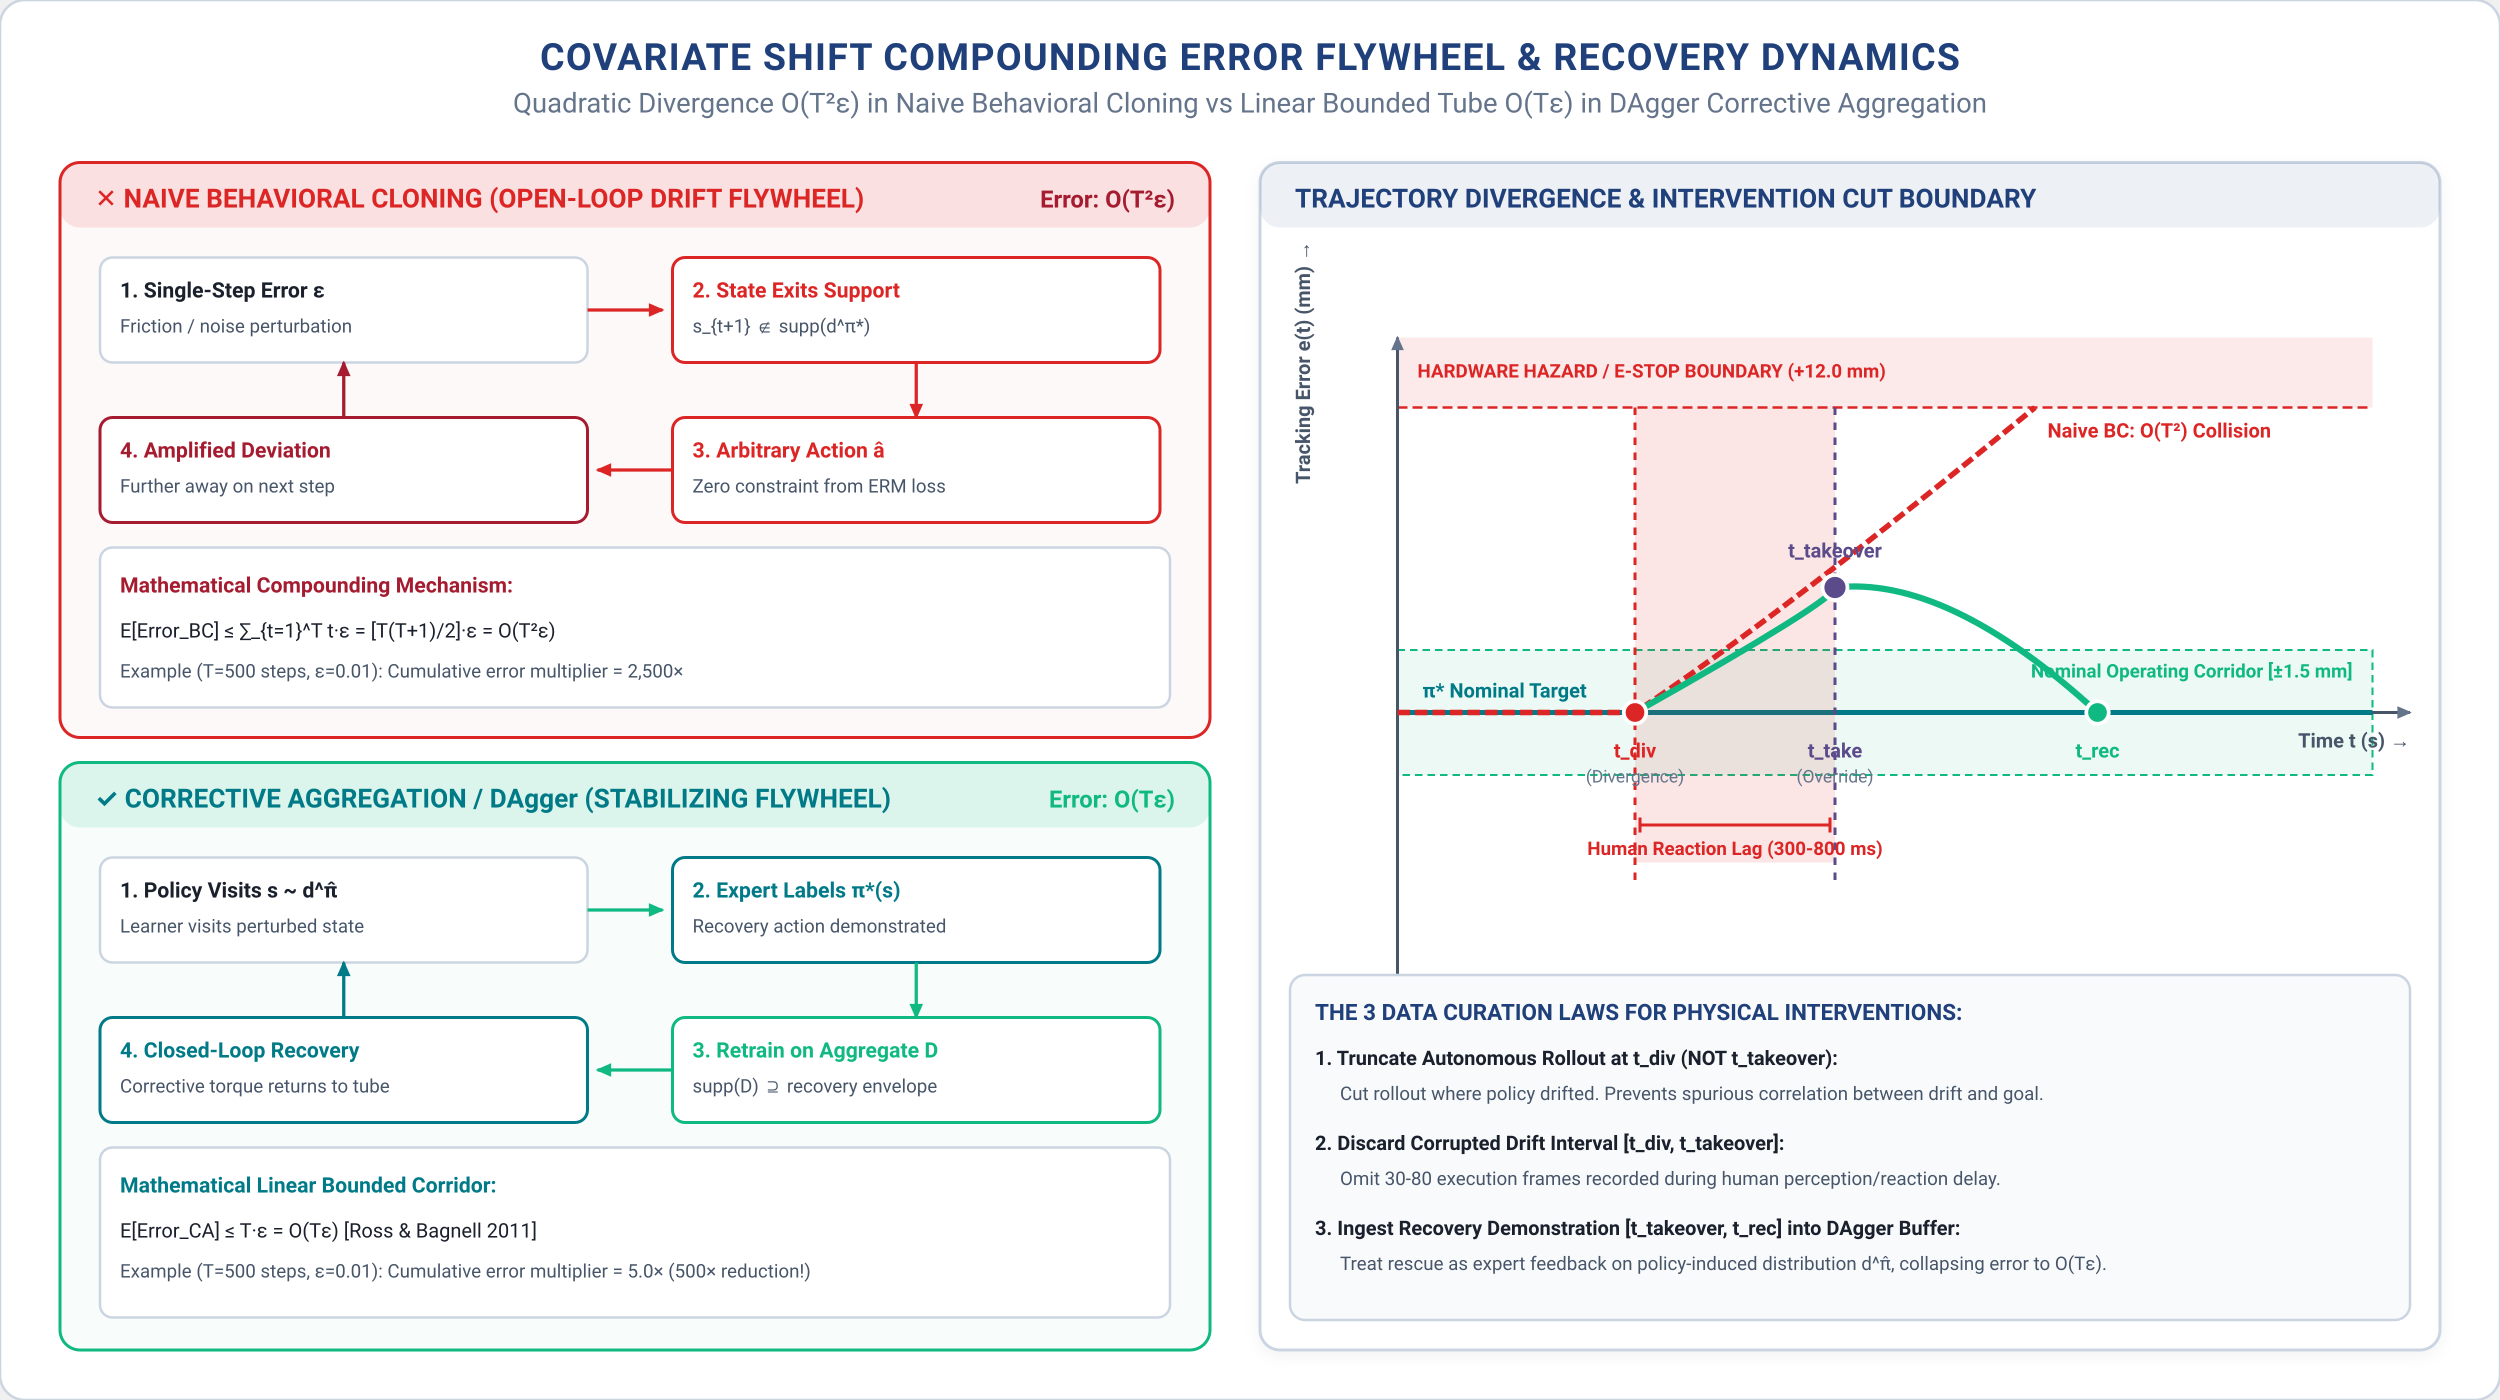
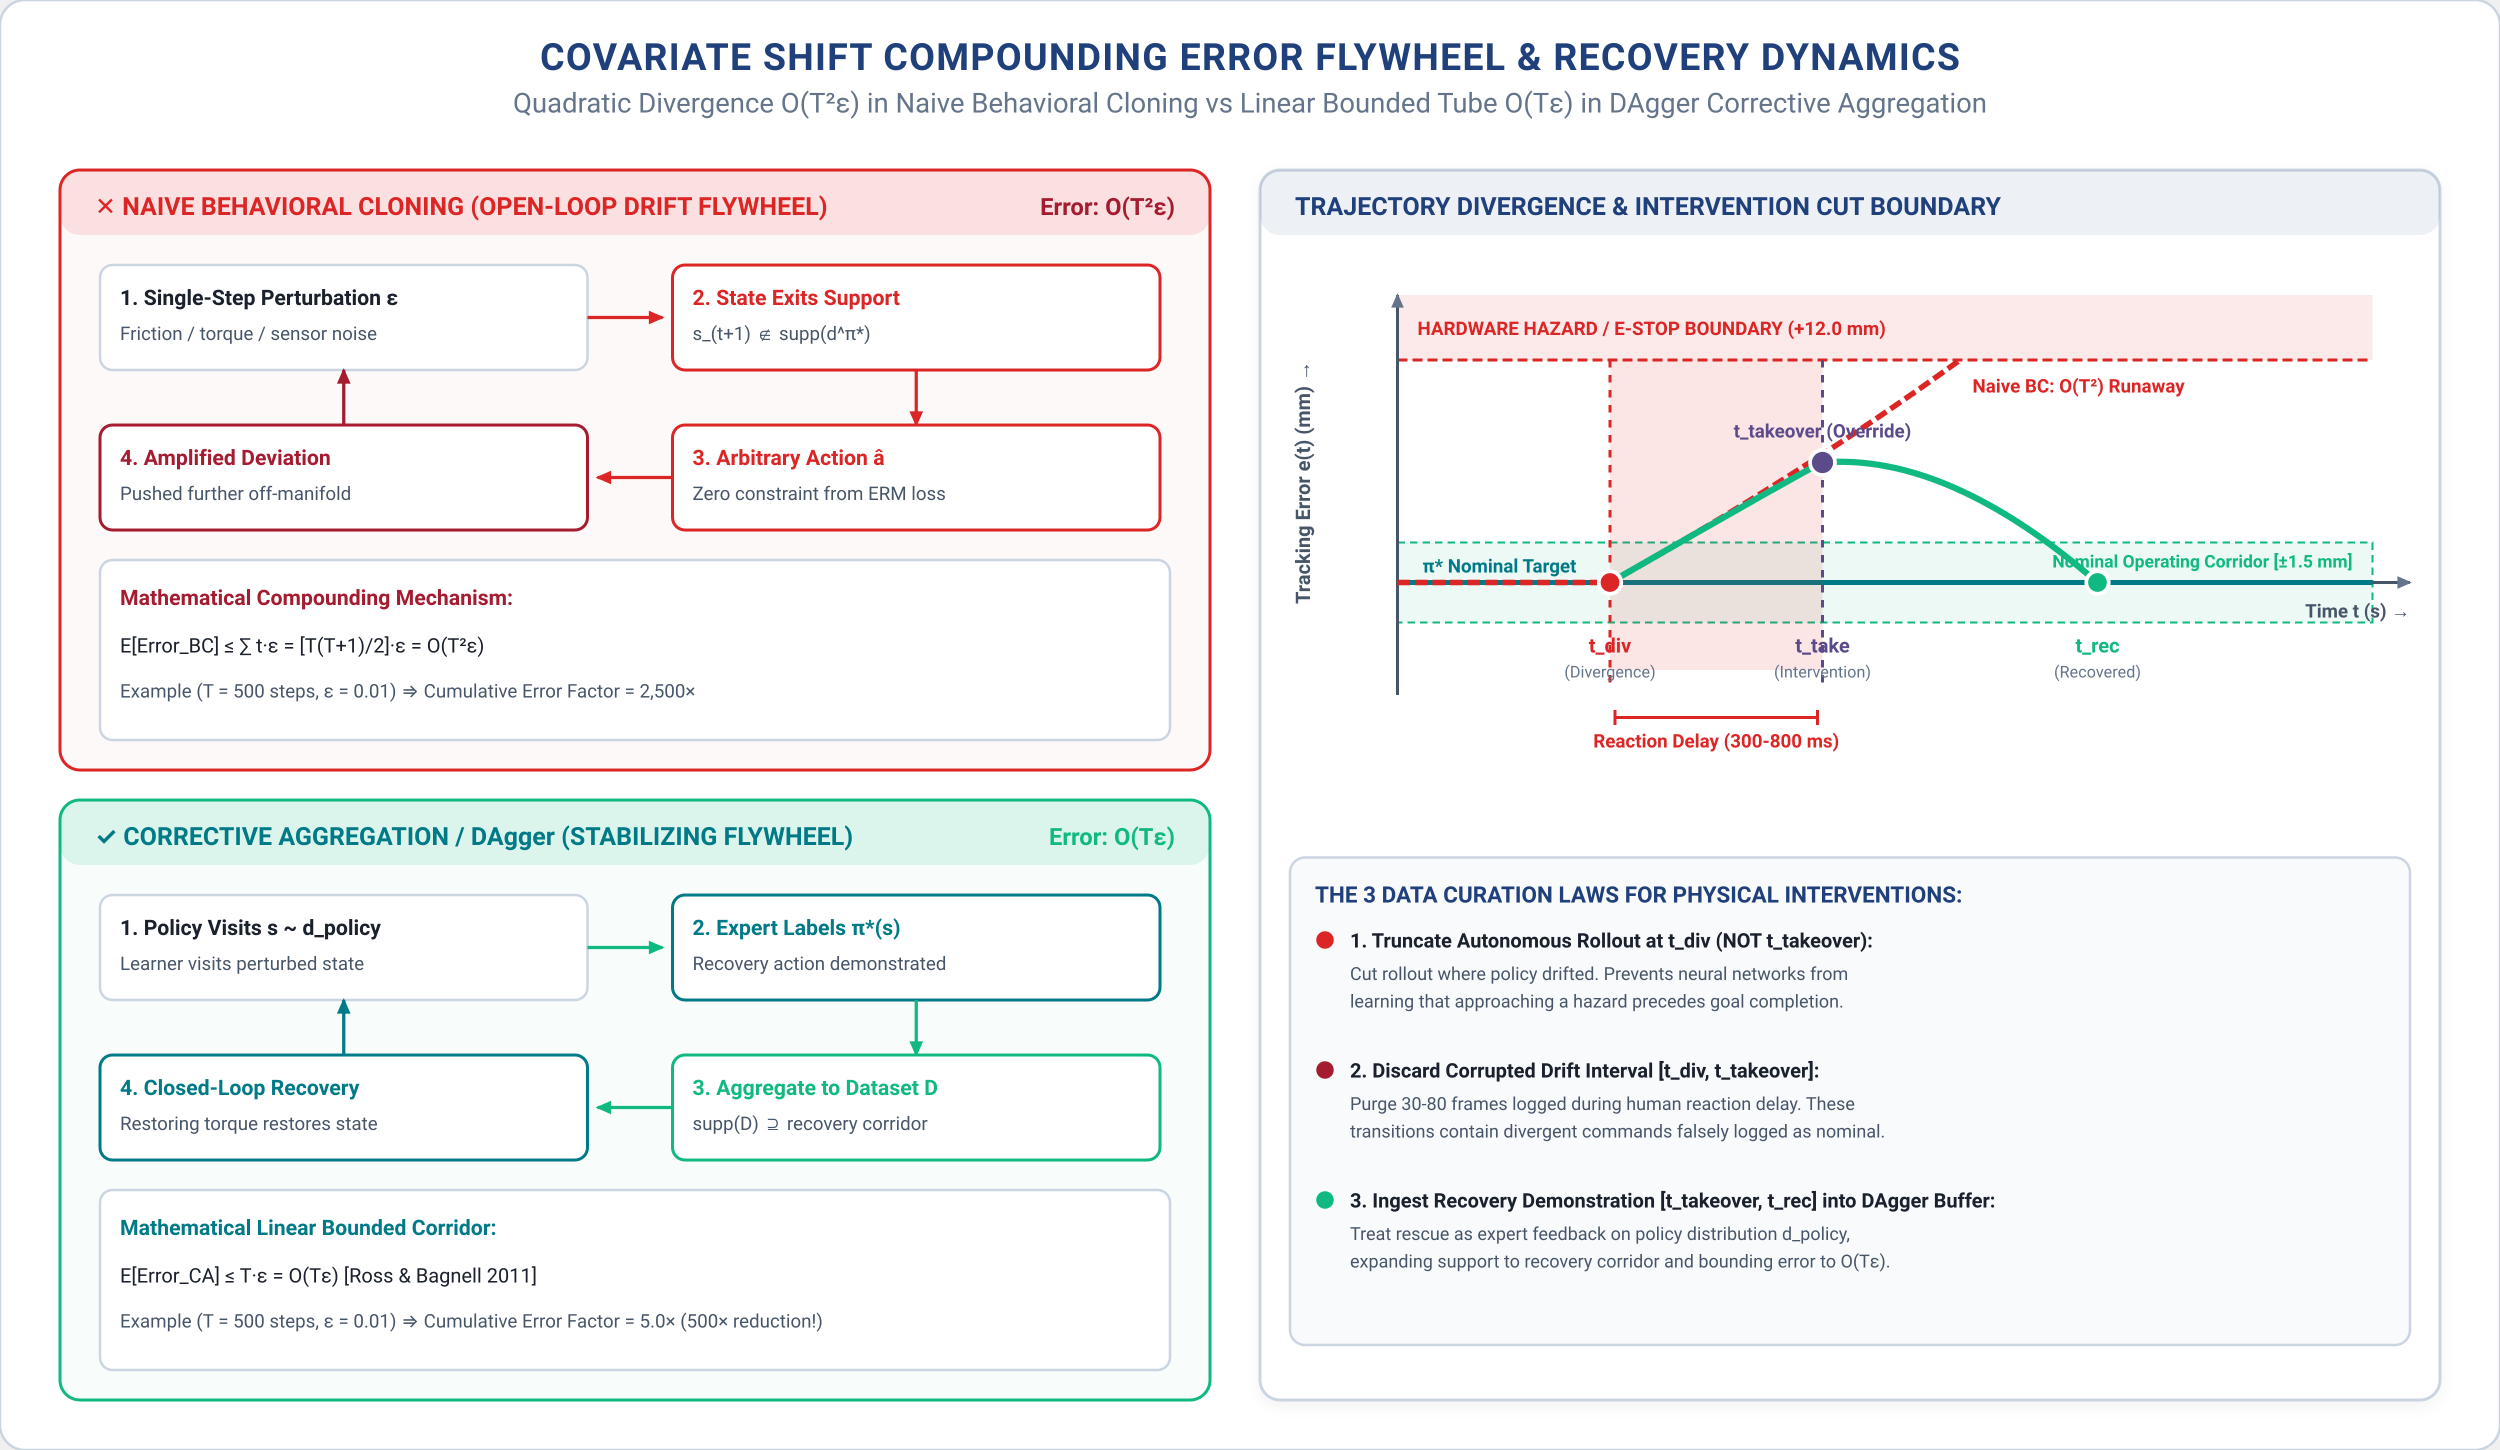
- <svg xmlns="http://www.w3.org/2000/svg" viewBox="0 0 1000 560" width="100%" height="100%">
+ <svg xmlns="http://www.w3.org/2000/svg" viewBox="0 0 1000 580" width="100%" height="100%">
  <style>
      text { font-family: -apple-system, BlinkMacSystemFont, "Segoe UI", Roboto, "Helvetica Neue", Arial, sans-serif; }
      .title { font-weight: 700; font-size: 15px; fill: #1F407A; text-anchor: middle; letter-spacing: 0.5px; }
      .subtitle { font-size: 11px; fill: #64748B; text-anchor: middle; }
      .section-hdr { font-weight: 700; font-size: 13px; fill: #1F407A; letter-spacing: 0.3px; }
      .card-title { font-weight: 700; font-size: 11.5px; }
      .body-text { font-size: 10px; fill: #475569; }
      .bold-text { font-weight: 600; font-size: 10px; fill: #1A202C; }
      .small-text { font-size: 9px; fill: #64748B; }
      .code-text { font-family: "SFMono-Regular", Consolas, "Liberation Mono", Menlo, Courier, monospace; font-size: 9px; fill: #1F407A; font-weight: 600; }
      .badge-text { font-weight: 700; font-size: 9px; text-anchor: middle; }
    </style>
  <defs>
    <marker id="arr-blue" viewBox="0 0 10 10" refX="7" refY="5" markerWidth="6" markerHeight="6" orient="auto-start-reverse">
      <path d="M 0 1.5 L 8 5 L 0 8.5 z" fill="#215CAF" />
    </marker>
    <marker id="arr-navy" viewBox="0 0 10 10" refX="7" refY="5" markerWidth="6" markerHeight="6" orient="auto-start-reverse">
      <path d="M 0 1.5 L 8 5 L 0 8.5 z" fill="#1F407A" />
    </marker>
    <marker id="arr-petrol" viewBox="0 0 10 10" refX="7" refY="5" markerWidth="6" markerHeight="6" orient="auto-start-reverse">
      <path d="M 0 1.5 L 8 5 L 0 8.5 z" fill="#007A87" />
    </marker>
    <marker id="arr-teal" viewBox="0 0 10 10" refX="7" refY="5" markerWidth="6" markerHeight="6" orient="auto-start-reverse">
      <path d="M 0 1.5 L 8 5 L 0 8.5 z" fill="#10B981" />
    </marker>
    <marker id="arr-bronze" viewBox="0 0 10 10" refX="7" refY="5" markerWidth="6" markerHeight="6" orient="auto-start-reverse">
      <path d="M 0 1.5 L 8 5 L 0 8.5 z" fill="#B87333" />
    </marker>
    <marker id="arr-crimson" viewBox="0 0 10 10" refX="7" refY="5" markerWidth="6" markerHeight="6" orient="auto-start-reverse">
      <path d="M 0 1.5 L 8 5 L 0 8.5 z" fill="#A51C30" />
    </marker>
    <marker id="arr-coral" viewBox="0 0 10 10" refX="7" refY="5" markerWidth="6" markerHeight="6" orient="auto-start-reverse">
      <path d="M 0 1.5 L 8 5 L 0 8.5 z" fill="#DC2626" />
    </marker>
    <marker id="arr-purple" viewBox="0 0 10 10" refX="7" refY="5" markerWidth="6" markerHeight="6" orient="auto-start-reverse">
      <path d="M 0 1.5 L 8 5 L 0 8.5 z" fill="#5B4B8A" />
    </marker>
    <marker id="arr-slate" viewBox="0 0 10 10" refX="7" refY="5" markerWidth="6" markerHeight="6" orient="auto-start-reverse">
      <path d="M 0 1.5 L 8 5 L 0 8.5 z" fill="#64748B" />
    </marker>
    <filter id="shadow" x="-2%" y="-3%" width="104%" height="108%" filterUnits="userSpaceOnUse">
      <feDropShadow dx="0" dy="2" stdDeviation="3" flood-color="#0F172A" flood-opacity="0.05" />
    </filter>
  </defs>
-   <rect width="1000" height="560" fill="#FFFFFF" rx="10" stroke="#CBD5E1" stroke-width="1" />
+   <rect width="1000" height="580" fill="#FFFFFF" rx="10" stroke="#CBD5E1" stroke-width="1" />
  <text x="500.0" y="28" class="title">COVARIATE SHIFT COMPOUNDING ERROR FLYWHEEL &amp; RECOVERY DYNAMICS</text>
  <text x="500.0" y="45" class="subtitle">Quadratic Divergence O(T²ε) in Naive Behavioral Cloning vs Linear Bounded Tube O(Tε) in DAgger Corrective Aggregation</text>
-   <rect x="24" y="65" width="460" height="230" rx="8" fill="#DC2626" fill-opacity="0.03" stroke="#DC2626" stroke-width="1.2" />
-   <rect x="24" y="65" width="460" height="26" rx="8" fill="#DC2626" fill-opacity="0.12" />
-   <text x="38" y="83" font-size="10.5" font-weight="700" fill="#DC2626">✕ NAIVE BEHAVIORAL CLONING (OPEN-LOOP DRIFT FLYWHEEL)</text>
-   <text x="470" y="83" font-size="9.5" font-weight="700" fill="#A51C30" text-anchor="end">Error: O(T²ε)</text>
-   <rect x="40" y="103" width="195" height="42" rx="5" fill="#FFFFFF" stroke="#CBD5E1" stroke-width="1" />
-   <text x="48" y="119" font-size="8.5" font-weight="700" fill="#1A202C">1. Single-Step Error ε</text>
-   <text x="48" y="133" font-size="7.5" fill="#475569">Friction / noise perturbation</text>
-   <line x1="235" y1="124" x2="265" y2="124" stroke="#DC2626" stroke-width="1.3" marker-end="url(#arr-coral)" />
-   <rect x="269" y="103" width="195" height="42" rx="5" fill="#FFFFFF" stroke="#DC2626" stroke-width="1.2" />
-   <text x="277" y="119" font-size="8.5" font-weight="700" fill="#DC2626">2. State Exits Support</text>
-   <text x="277" y="133" font-size="7.5" fill="#475569">s_{t+1} ∉ supp(d^π*)</text>
-   <line x1="366.5" y1="145" x2="366.5" y2="167" stroke="#DC2626" stroke-width="1.3" marker-end="url(#arr-coral)" />
-   <rect x="269" y="167" width="195" height="42" rx="5" fill="#FFFFFF" stroke="#DC2626" stroke-width="1.2" />
-   <text x="277" y="183" font-size="8.5" font-weight="700" fill="#DC2626">3. Arbitrary Action â</text>
-   <text x="277" y="197" font-size="7.5" fill="#475569">Zero constraint from ERM loss</text>
-   <line x1="269" y1="188" x2="239" y2="188" stroke="#DC2626" stroke-width="1.3" marker-end="url(#arr-coral)" />
-   <rect x="40" y="167" width="195" height="42" rx="5" fill="#FFFFFF" stroke="#A51C30" stroke-width="1.2" />
-   <text x="48" y="183" font-size="8.5" font-weight="700" fill="#A51C30">4. Amplified Deviation</text>
-   <text x="48" y="197" font-size="7.5" fill="#475569">Further away on next step</text>
-   <line x1="137.5" y1="167" x2="137.5" y2="145" stroke="#A51C30" stroke-width="1.3" marker-end="url(#arr-crimson)" />
-   <rect x="40" y="219" width="428" height="64" rx="5" fill="#FFFFFF" stroke="#CBD5E1" stroke-width="1" />
-   <text x="48" y="237" font-size="8.5" font-weight="700" fill="#A51C30">Mathematical Compounding Mechanism:</text>
-   <text x="48" y="255" font-size="8" font-family="monospace" fill="#1A202C">E[Error_BC] ≤ ∑_{t=1}^T t·ε = [T(T+1)/2]·ε = O(T²ε)</text>
-   <text x="48" y="271" font-size="7.5" fill="#475569">Example (T=500 steps, ε=0.01): Cumulative error multiplier = 2,500×</text>
-   <rect x="24" y="305" width="460" height="235" rx="8" fill="#10B981" fill-opacity="0.03" stroke="#10B981" stroke-width="1.2" />
-   <rect x="24" y="305" width="460" height="26" rx="8" fill="#10B981" fill-opacity="0.12" />
-   <text x="38" y="323" font-size="10.5" font-weight="700" fill="#007A87">✓ CORRECTIVE AGGREGATION / DAgger (STABILIZING FLYWHEEL)</text>
-   <text x="470" y="323" font-size="9.5" font-weight="700" fill="#10B981" text-anchor="end">Error: O(Tε)</text>
-   <rect x="40" y="343" width="195" height="42" rx="5" fill="#FFFFFF" stroke="#CBD5E1" stroke-width="1" />
-   <text x="48" y="359" font-size="8.5" font-weight="700" fill="#1A202C">1. Policy Visits s ~ d^π̂</text>
-   <text x="48" y="373" font-size="7.5" fill="#475569">Learner visits perturbed state</text>
-   <line x1="235" y1="364" x2="265" y2="364" stroke="#10B981" stroke-width="1.3" marker-end="url(#arr-teal)" />
-   <rect x="269" y="343" width="195" height="42" rx="5" fill="#FFFFFF" stroke="#007A87" stroke-width="1.2" />
-   <text x="277" y="359" font-size="8.5" font-weight="700" fill="#007A87">2. Expert Labels π*(s)</text>
-   <text x="277" y="373" font-size="7.5" fill="#475569">Recovery action demonstrated</text>
-   <line x1="366.5" y1="385" x2="366.5" y2="407" stroke="#10B981" stroke-width="1.3" marker-end="url(#arr-teal)" />
-   <rect x="269" y="407" width="195" height="42" rx="5" fill="#FFFFFF" stroke="#10B981" stroke-width="1.2" />
-   <text x="277" y="423" font-size="8.5" font-weight="700" fill="#10B981">3. Retrain on Aggregate D</text>
-   <text x="277" y="437" font-size="7.5" fill="#475569">supp(D) ⊇ recovery envelope</text>
-   <line x1="269" y1="428" x2="239" y2="428" stroke="#10B981" stroke-width="1.3" marker-end="url(#arr-teal)" />
-   <rect x="40" y="407" width="195" height="42" rx="5" fill="#FFFFFF" stroke="#007A87" stroke-width="1.2" />
-   <text x="48" y="423" font-size="8.5" font-weight="700" fill="#007A87">4. Closed-Loop Recovery</text>
-   <text x="48" y="437" font-size="7.5" fill="#475569">Corrective torque returns to tube</text>
-   <line x1="137.5" y1="407" x2="137.5" y2="385" stroke="#007A87" stroke-width="1.3" marker-end="url(#arr-petrol)" />
-   <rect x="40" y="459" width="428" height="68" rx="5" fill="#FFFFFF" stroke="#CBD5E1" stroke-width="1" />
-   <text x="48" y="477" font-size="8.5" font-weight="700" fill="#007A87">Mathematical Linear Bounded Corridor:</text>
-   <text x="48" y="495" font-size="8" font-family="monospace" fill="#1A202C">E[Error_CA] ≤ T·ε = O(Tε)  [Ross &amp; Bagnell 2011]</text>
-   <text x="48" y="511" font-size="7.5" fill="#475569">Example (T=500 steps, ε=0.01): Cumulative error multiplier = 5.0× (500× reduction!)</text>
-   <rect x="504" y="65" width="472" height="475" rx="8" fill="#FFFFFF" stroke="#CBD5E1" stroke-width="1.2" filter="url(#shadow)" />
-   <rect x="504" y="65" width="472" height="26" rx="8" fill="#1F407A" fill-opacity="0.08" />
-   <text x="518" y="83" font-size="10.5" font-weight="700" fill="#1F407A">TRAJECTORY DIVERGENCE &amp; INTERVENTION CUT BOUNDARY</text>
-   <rect x="559" y="260" width="390" height="50" fill="#10B981" fill-opacity="0.08" stroke="#10B981" stroke-width="0.8" stroke-dasharray="3,2" />
-   <text x="941" y="271" font-size="7.5" font-weight="700" fill="#10B981" text-anchor="end">Nominal Operating Corridor [±1.5 mm]</text>
-   <rect x="559" y="135" width="390" height="28" fill="#DC2626" fill-opacity="0.1" />
-   <line x1="559" y1="163" x2="949" y2="163" stroke="#DC2626" stroke-width="1" stroke-dasharray="4,2" />
-   <text x="567" y="151" font-size="7.5" font-weight="700" fill="#DC2626">HARDWARE HAZARD / E-STOP BOUNDARY (+12.0 mm)</text>
-   <line x1="559" y1="285" x2="964" y2="285" stroke="#475569" stroke-width="1.2" marker-end="url(#arr-slate)" />
-   <text x="964" y="299" font-size="8" font-weight="600" fill="#475569" text-anchor="end">Time t (s) →</text>
-   <line x1="559" y1="415" x2="559" y2="135" stroke="#475569" stroke-width="1.2" marker-end="url(#arr-slate)" />
-   <text x="524" y="145" font-size="8" font-weight="600" fill="#475569" transform="rotate(-90 524 145)" text-anchor="middle">Tracking Error e(t) (mm) →</text>
-   <line x1="559" y1="285" x2="949" y2="285" stroke="#007A87" stroke-width="2" />
-   <text x="569" y="279" font-size="8" font-weight="700" fill="#007A87">π* Nominal Target</text>
-   <rect x="654" y="163" width="80" height="182" fill="#DC2626" fill-opacity="0.12" />
-   <line x1="654" y1="163" x2="654" y2="355" stroke="#DC2626" stroke-width="1.2" stroke-dasharray="3,3" />
-   <line x1="734" y1="163" x2="734" y2="355" stroke="#5B4B8A" stroke-width="1.2" stroke-dasharray="3,3" />
-   <path d="M 559 285 L 654 285 Q 714 245 814 163" fill="none" stroke="#DC2626" stroke-width="2.2" stroke-dasharray="5,2" />
-   <text x="819" y="175" font-size="8" font-weight="700" fill="#DC2626">Naive BC: O(T²) Collision</text>
-   <path d="M 654 285 Q 734 240 734 235 Q 779 230 839 285" fill="none" stroke="#10B981" stroke-width="2.5" />
-   <circle cx="654" cy="285" r="4.5" fill="#DC2626" stroke="#FFFFFF" stroke-width="1.5" />
-   <text x="654" y="303" font-size="8" font-weight="700" fill="#DC2626" text-anchor="middle">t_div</text>
-   <text x="654" y="313" font-size="7" fill="#64748B" text-anchor="middle">(Divergence)</text>
-   <circle cx="734" cy="235" r="5" fill="#5B4B8A" stroke="#FFFFFF" stroke-width="1.5" />
-   <text x="734" y="223" font-size="8" font-weight="700" fill="#5B4B8A" text-anchor="middle">t_takeover</text>
-   <text x="734" y="303" font-size="8" font-weight="700" fill="#5B4B8A" text-anchor="middle">t_take</text>
-   <text x="734" y="313" font-size="7" fill="#64748B" text-anchor="middle">(Override)</text>
-   <circle cx="839" cy="285" r="4.5" fill="#10B981" stroke="#FFFFFF" stroke-width="1.5" />
-   <text x="839" y="303" font-size="8" font-weight="700" fill="#10B981" text-anchor="middle">t_rec</text>
-   <line x1="656" y1="330" x2="732" y2="330" stroke="#DC2626" stroke-width="1.2" />
-   <polyline points="656,327 656,333" fill="none" stroke="#DC2626" stroke-width="1.2" />
-   <polyline points="732,327 732,333" fill="none" stroke="#DC2626" stroke-width="1.2" />
-   <text x="694.0" y="342" font-size="7.5" font-weight="700" fill="#DC2626" text-anchor="middle">Human Reaction Lag (300-800 ms)</text>
-   <rect x="516" y="390" width="448" height="138" rx="6" fill="#F8FAFC" stroke="#CBD5E1" stroke-width="1" />
-   <text x="526" y="408" font-size="9" font-weight="700" fill="#1F407A">THE 3 DATA CURATION LAWS FOR PHYSICAL INTERVENTIONS:</text>
-   <text x="526" y="426" font-size="8" font-weight="700" fill="#1A202C">1. Truncate Autonomous Rollout at t_div (NOT t_takeover):</text>
-   <text x="536" y="440" font-size="7.5" fill="#475569">Cut rollout where policy drifted. Prevents spurious correlation between drift and goal.</text>
-   <text x="526" y="460" font-size="8" font-weight="700" fill="#1A202C">2. Discard Corrupted Drift Interval [t_div, t_takeover]:</text>
-   <text x="536" y="474" font-size="7.5" fill="#475569">Omit 30-80 execution frames recorded during human perception/reaction delay.</text>
-   <text x="526" y="494" font-size="8" font-weight="700" fill="#1A202C">3. Ingest Recovery Demonstration [t_takeover, t_rec] into DAgger Buffer:</text>
-   <text x="536" y="508" font-size="7.5" fill="#475569">Treat rescue as expert feedback on policy-induced distribution d^π̂, collapsing error to O(Tε).</text>
+   <rect x="24" y="68" width="460" height="240" rx="8" fill="#DC2626" fill-opacity="0.03" stroke="#DC2626" stroke-width="1.2" />
+   <rect x="24" y="68" width="460" height="26" rx="8" fill="#DC2626" fill-opacity="0.12" />
+   <text x="38" y="86" font-size="10" font-weight="700" fill="#DC2626">✕ NAIVE BEHAVIORAL CLONING (OPEN-LOOP DRIFT FLYWHEEL)</text>
+   <text x="470" y="86" font-size="9.5" font-weight="700" fill="#A51C30" text-anchor="end">Error: O(T²ε)</text>
+   <rect x="40" y="106" width="195" height="42" rx="5" fill="#FFFFFF" stroke="#CBD5E1" stroke-width="1" />
+   <text x="48" y="122" font-size="8.5" font-weight="700" fill="#1A202C">1. Single-Step Perturbation ε</text>
+   <text x="48" y="136" font-size="7.5" fill="#475569">Friction / torque / sensor noise</text>
+   <line x1="235" y1="127" x2="265" y2="127" stroke="#DC2626" stroke-width="1.3" marker-end="url(#arr-coral)" />
+   <rect x="269" y="106" width="195" height="42" rx="5" fill="#FFFFFF" stroke="#DC2626" stroke-width="1.2" />
+   <text x="277" y="122" font-size="8.5" font-weight="700" fill="#DC2626">2. State Exits Support</text>
+   <text x="277" y="136" font-size="7.5" fill="#475569">s_(t+1) ∉ supp(d^π*)</text>
+   <line x1="366.5" y1="148" x2="366.5" y2="170" stroke="#DC2626" stroke-width="1.3" marker-end="url(#arr-coral)" />
+   <rect x="269" y="170" width="195" height="42" rx="5" fill="#FFFFFF" stroke="#DC2626" stroke-width="1.2" />
+   <text x="277" y="186" font-size="8.5" font-weight="700" fill="#DC2626">3. Arbitrary Action â</text>
+   <text x="277" y="200" font-size="7.5" fill="#475569">Zero constraint from ERM loss</text>
+   <line x1="269" y1="191" x2="239" y2="191" stroke="#DC2626" stroke-width="1.3" marker-end="url(#arr-coral)" />
+   <rect x="40" y="170" width="195" height="42" rx="5" fill="#FFFFFF" stroke="#A51C30" stroke-width="1.2" />
+   <text x="48" y="186" font-size="8.5" font-weight="700" fill="#A51C30">4. Amplified Deviation</text>
+   <text x="48" y="200" font-size="7.5" fill="#475569">Pushed further off-manifold</text>
+   <line x1="137.5" y1="170" x2="137.5" y2="148" stroke="#A51C30" stroke-width="1.3" marker-end="url(#arr-crimson)" />
+   <rect x="40" y="224" width="428" height="72" rx="5" fill="#FFFFFF" stroke="#CBD5E1" stroke-width="1" />
+   <text x="48" y="242" font-size="8.5" font-weight="700" fill="#A51C30">Mathematical Compounding Mechanism:</text>
+   <text x="48" y="261" font-size="8" font-family="monospace" fill="#1A202C">E[Error_BC] ≤ ∑ t·ε = [T(T+1)/2]·ε = O(T²ε)</text>
+   <text x="48" y="279" font-size="7.5" fill="#475569">Example (T = 500 steps, ε = 0.01) ⇒ Cumulative Error Factor = 2,500×</text>
+   <rect x="24" y="320" width="460" height="240" rx="8" fill="#10B981" fill-opacity="0.03" stroke="#10B981" stroke-width="1.2" />
+   <rect x="24" y="320" width="460" height="26" rx="8" fill="#10B981" fill-opacity="0.12" />
+   <text x="38" y="338" font-size="10" font-weight="700" fill="#007A87">✓ CORRECTIVE AGGREGATION / DAgger (STABILIZING FLYWHEEL)</text>
+   <text x="470" y="338" font-size="9.5" font-weight="700" fill="#10B981" text-anchor="end">Error: O(Tε)</text>
+   <rect x="40" y="358" width="195" height="42" rx="5" fill="#FFFFFF" stroke="#CBD5E1" stroke-width="1" />
+   <text x="48" y="374" font-size="8.5" font-weight="700" fill="#1A202C">1. Policy Visits s ~ d_policy</text>
+   <text x="48" y="388" font-size="7.5" fill="#475569">Learner visits perturbed state</text>
+   <line x1="235" y1="379" x2="265" y2="379" stroke="#10B981" stroke-width="1.3" marker-end="url(#arr-teal)" />
+   <rect x="269" y="358" width="195" height="42" rx="5" fill="#FFFFFF" stroke="#007A87" stroke-width="1.2" />
+   <text x="277" y="374" font-size="8.5" font-weight="700" fill="#007A87">2. Expert Labels π*(s)</text>
+   <text x="277" y="388" font-size="7.5" fill="#475569">Recovery action demonstrated</text>
+   <line x1="366.5" y1="400" x2="366.5" y2="422" stroke="#10B981" stroke-width="1.3" marker-end="url(#arr-teal)" />
+   <rect x="269" y="422" width="195" height="42" rx="5" fill="#FFFFFF" stroke="#10B981" stroke-width="1.2" />
+   <text x="277" y="438" font-size="8.5" font-weight="700" fill="#10B981">3. Aggregate to Dataset D</text>
+   <text x="277" y="452" font-size="7.5" fill="#475569">supp(D) ⊇ recovery corridor</text>
+   <line x1="269" y1="443" x2="239" y2="443" stroke="#10B981" stroke-width="1.3" marker-end="url(#arr-teal)" />
+   <rect x="40" y="422" width="195" height="42" rx="5" fill="#FFFFFF" stroke="#007A87" stroke-width="1.2" />
+   <text x="48" y="438" font-size="8.5" font-weight="700" fill="#007A87">4. Closed-Loop Recovery</text>
+   <text x="48" y="452" font-size="7.5" fill="#475569">Restoring torque restores state</text>
+   <line x1="137.5" y1="422" x2="137.5" y2="400" stroke="#007A87" stroke-width="1.3" marker-end="url(#arr-petrol)" />
+   <rect x="40" y="476" width="428" height="72" rx="5" fill="#FFFFFF" stroke="#CBD5E1" stroke-width="1" />
+   <text x="48" y="494" font-size="8.5" font-weight="700" fill="#007A87">Mathematical Linear Bounded Corridor:</text>
+   <text x="48" y="513" font-size="8" font-family="monospace" fill="#1A202C">E[Error_CA] ≤ T·ε = O(Tε)  [Ross &amp; Bagnell 2011]</text>
+   <text x="48" y="531" font-size="7.5" fill="#475569">Example (T = 500 steps, ε = 0.01) ⇒ Cumulative Error Factor = 5.0× (500× reduction!)</text>
+   <rect x="504" y="68" width="472" height="492" rx="8" fill="#FFFFFF" stroke="#CBD5E1" stroke-width="1.2" filter="url(#shadow)" />
+   <rect x="504" y="68" width="472" height="26" rx="8" fill="#1F407A" fill-opacity="0.08" />
+   <text x="518" y="86" font-size="10" font-weight="700" fill="#1F407A">TRAJECTORY DIVERGENCE &amp; INTERVENTION CUT BOUNDARY</text>
+   <rect x="559" y="118" width="390" height="26" fill="#DC2626" fill-opacity="0.1" />
+   <line x1="559" y1="144" x2="949" y2="144" stroke="#DC2626" stroke-width="1.2" stroke-dasharray="4,2" />
+   <text x="567" y="134" font-size="7.5" font-weight="700" fill="#DC2626">HARDWARE HAZARD / E-STOP BOUNDARY (+12.0 mm)</text>
+   <rect x="559" y="217" width="390" height="32" fill="#10B981" fill-opacity="0.08" stroke="#10B981" stroke-width="0.8" stroke-dasharray="3,2" />
+   <text x="941" y="227" font-size="7" font-weight="700" fill="#10B981" text-anchor="end">Nominal Operating Corridor [±1.5 mm]</text>
+   <line x1="559" y1="233" x2="964" y2="233" stroke="#475569" stroke-width="1.2" marker-end="url(#arr-slate)" />
+   <text x="964" y="247" font-size="7.5" font-weight="600" fill="#475569" text-anchor="end">Time t (s) →</text>
+   <line x1="559" y1="278" x2="559" y2="118" stroke="#475569" stroke-width="1.2" marker-end="url(#arr-slate)" />
+   <text x="524" y="193" font-size="8" font-weight="600" fill="#475569" transform="rotate(-90 524 193)" text-anchor="middle">Tracking Error e(t) (mm) →</text>
+   <line x1="559" y1="233" x2="949" y2="233" stroke="#007A87" stroke-width="2" />
+   <text x="569" y="229" font-size="7.5" font-weight="700" fill="#007A87">π* Nominal Target</text>
+   <rect x="644" y="144" width="85" height="124" fill="#DC2626" fill-opacity="0.12" />
+   <line x1="644" y1="144" x2="644" y2="273" stroke="#DC2626" stroke-width="1.2" stroke-dasharray="3,3" />
+   <line x1="729" y1="144" x2="729" y2="273" stroke="#5B4B8A" stroke-width="1.2" stroke-dasharray="3,3" />
+   <path d="M 559 233 L 644 233 Q 719 191 784 144" fill="none" stroke="#DC2626" stroke-width="2.2" stroke-dasharray="5,2" />
+   <text x="789" y="157" font-size="7.5" font-weight="700" fill="#DC2626">Naive BC: O(T²) Runaway</text>
+   <path d="M 644 233 Q 724 187 729 185 Q 779 181 839 233" fill="none" stroke="#10B981" stroke-width="2.5" />
+   <circle cx="644" cy="233" r="4.5" fill="#DC2626" stroke="#FFFFFF" stroke-width="1.5" />
+   <text x="644" y="261" font-size="8" font-weight="700" fill="#DC2626" text-anchor="middle">t_div</text>
+   <text x="644" y="271" font-size="6.5" fill="#64748B" text-anchor="middle">(Divergence)</text>
+   <circle cx="729" cy="185" r="5" fill="#5B4B8A" stroke="#FFFFFF" stroke-width="1.5" />
+   <text x="729" y="175" font-size="7.5" font-weight="700" fill="#5B4B8A" text-anchor="middle">t_takeover (Override)</text>
+   <text x="729" y="261" font-size="8" font-weight="700" fill="#5B4B8A" text-anchor="middle">t_take</text>
+   <text x="729" y="271" font-size="6.5" fill="#64748B" text-anchor="middle">(Intervention)</text>
+   <circle cx="839" cy="233" r="4.5" fill="#10B981" stroke="#FFFFFF" stroke-width="1.5" />
+   <text x="839" y="261" font-size="8" font-weight="700" fill="#10B981" text-anchor="middle">t_rec</text>
+   <text x="839" y="271" font-size="6.5" fill="#64748B" text-anchor="middle">(Recovered)</text>
+   <line x1="646" y1="287" x2="727" y2="287" stroke="#DC2626" stroke-width="1.2" />
+   <polyline points="646,284 646,290" fill="none" stroke="#DC2626" stroke-width="1.2" />
+   <polyline points="727,284 727,290" fill="none" stroke="#DC2626" stroke-width="1.2" />
+   <text x="686.5" y="299" font-size="7.5" font-weight="700" fill="#DC2626" text-anchor="middle">Reaction Delay (300-800 ms)</text>
+   <rect x="516" y="343" width="448" height="195" rx="6" fill="#F8FAFC" stroke="#CBD5E1" stroke-width="1" />
+   <text x="526" y="361" font-size="9" font-weight="700" fill="#1F407A">THE 3 DATA CURATION LAWS FOR PHYSICAL INTERVENTIONS:</text>
+   <circle cx="530" cy="376" r="3.5" fill="#DC2626" />
+   <text x="540" y="379" font-size="8" font-weight="700" fill="#1A202C">1. Truncate Autonomous Rollout at t_div (NOT t_takeover):</text>
+   <text x="540" y="392" font-size="7.2" fill="#475569">Cut rollout where policy drifted. Prevents neural networks from</text>
+   <text x="540" y="403" font-size="7.2" fill="#475569">learning that approaching a hazard precedes goal completion.</text>
+   <circle cx="530" cy="428" r="3.5" fill="#A51C30" />
+   <text x="540" y="431" font-size="8" font-weight="700" fill="#1A202C">2. Discard Corrupted Drift Interval [t_div, t_takeover]:</text>
+   <text x="540" y="444" font-size="7.2" fill="#475569">Purge 30-80 frames logged during human reaction delay. These</text>
+   <text x="540" y="455" font-size="7.2" fill="#475569">transitions contain divergent commands falsely logged as nominal.</text>
+   <circle cx="530" cy="480" r="3.5" fill="#10B981" />
+   <text x="540" y="483" font-size="8" font-weight="700" fill="#1A202C">3. Ingest Recovery Demonstration [t_takeover, t_rec] into DAgger Buffer:</text>
+   <text x="540" y="496" font-size="7.2" fill="#475569">Treat rescue as expert feedback on policy distribution d_policy,</text>
+   <text x="540" y="507" font-size="7.2" fill="#475569">expanding support to recovery corridor and bounding error to O(Tε).</text>
</svg>
